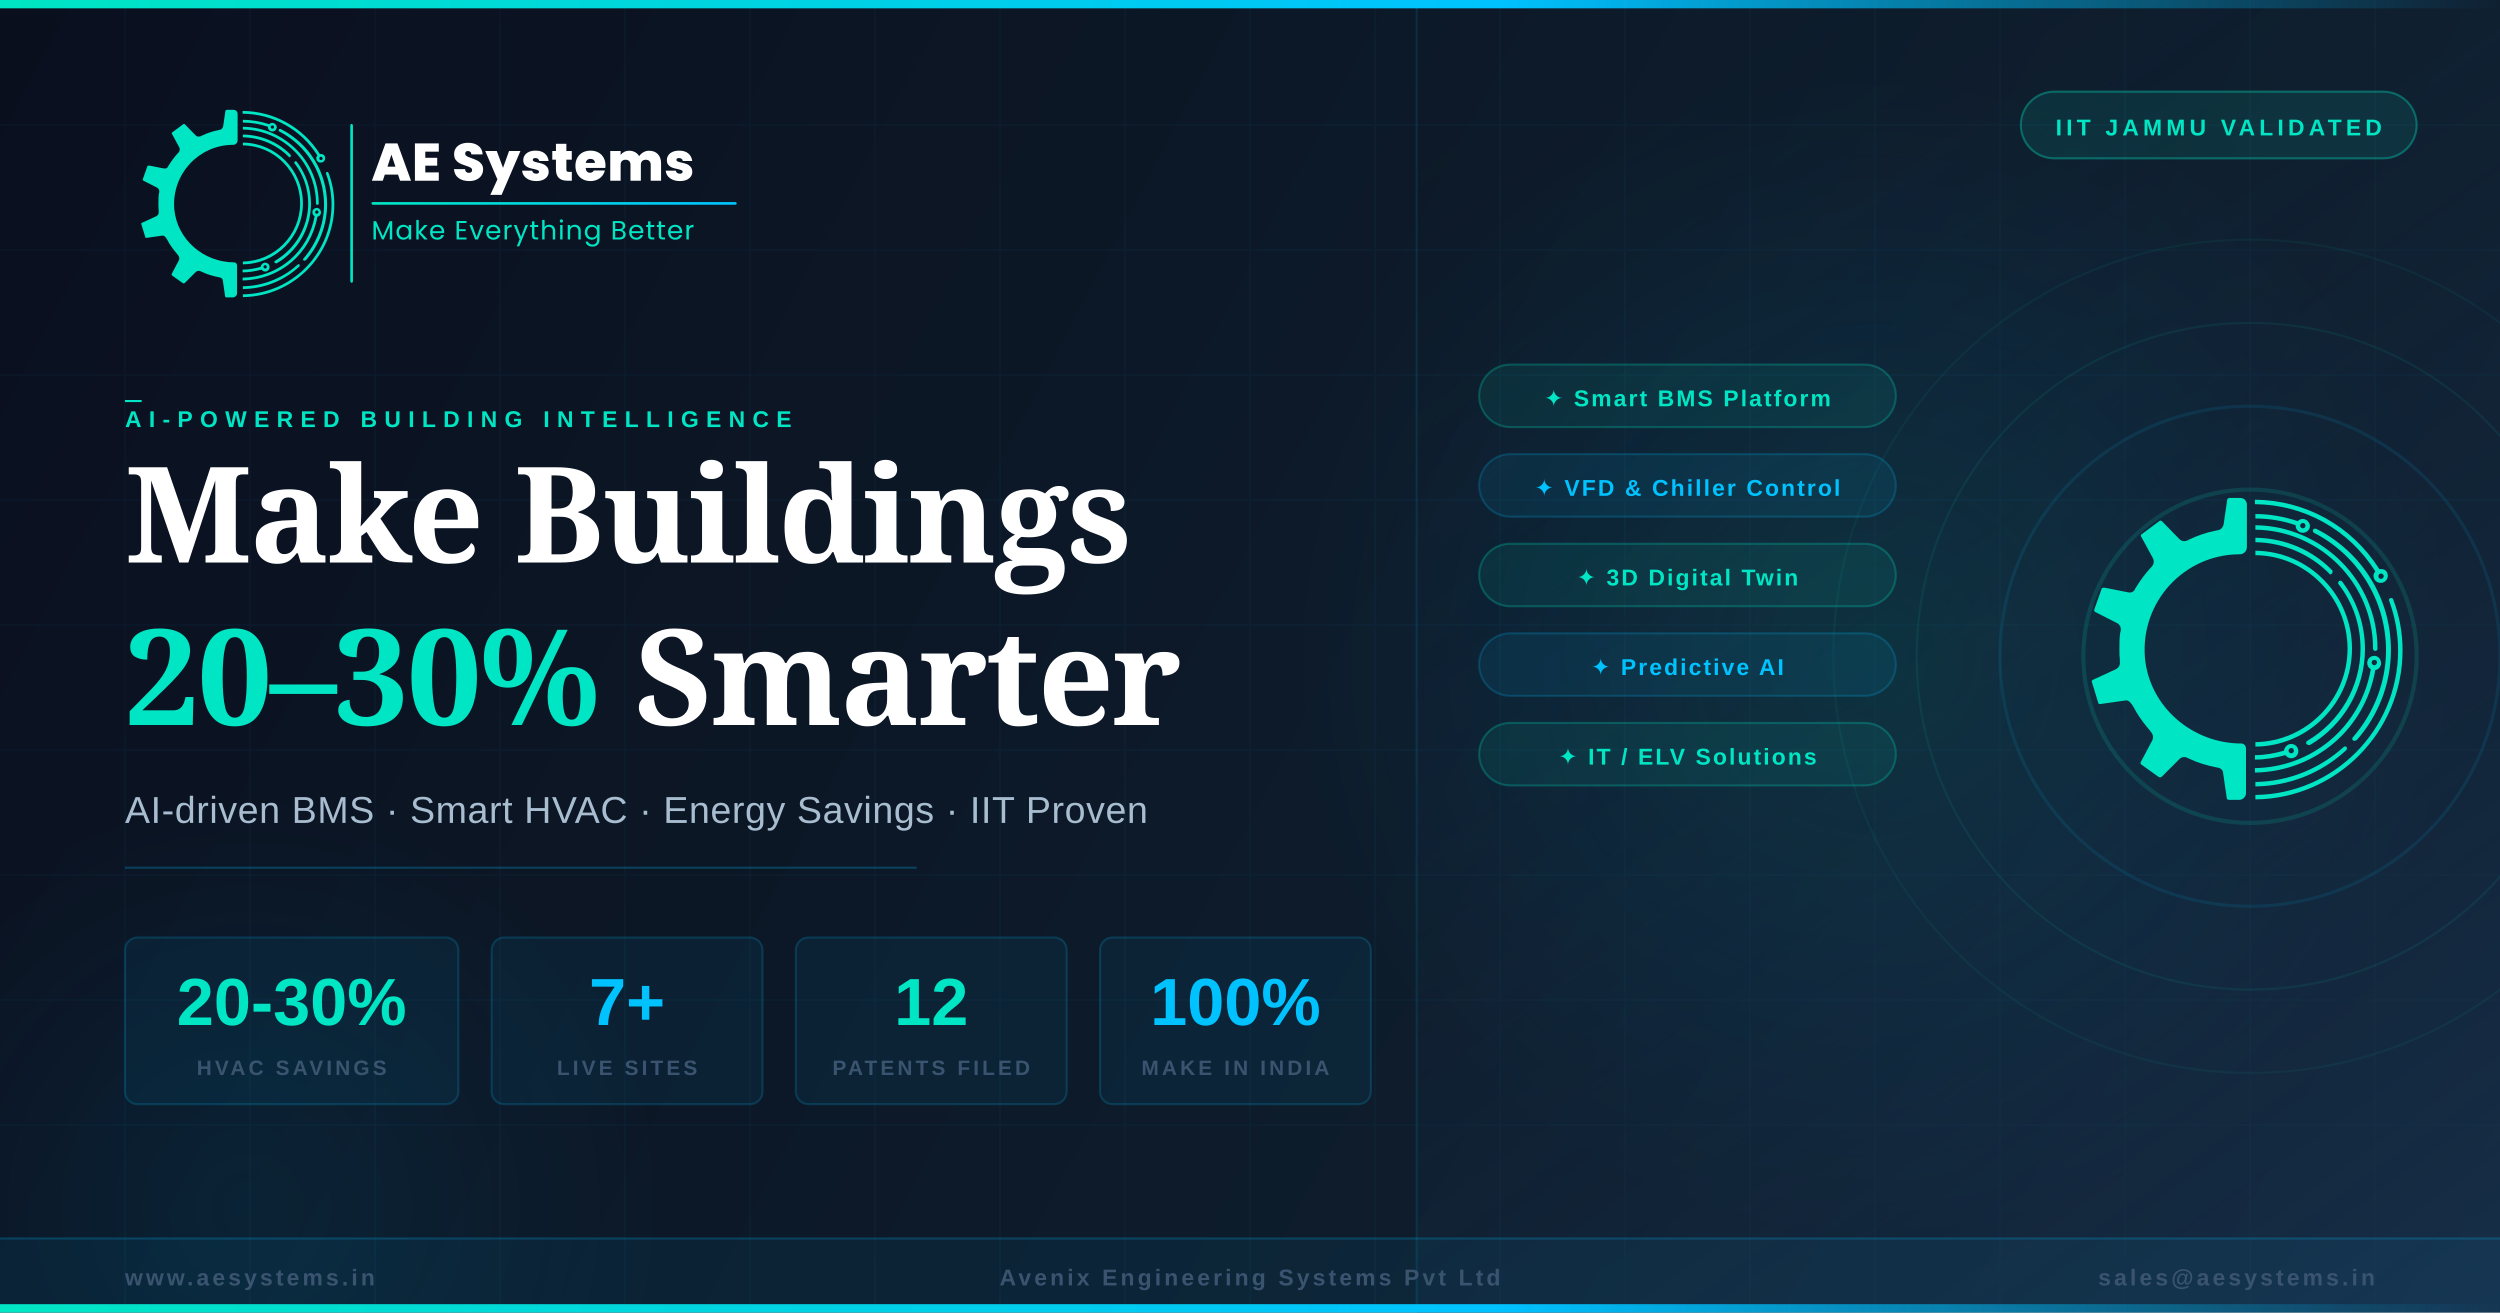
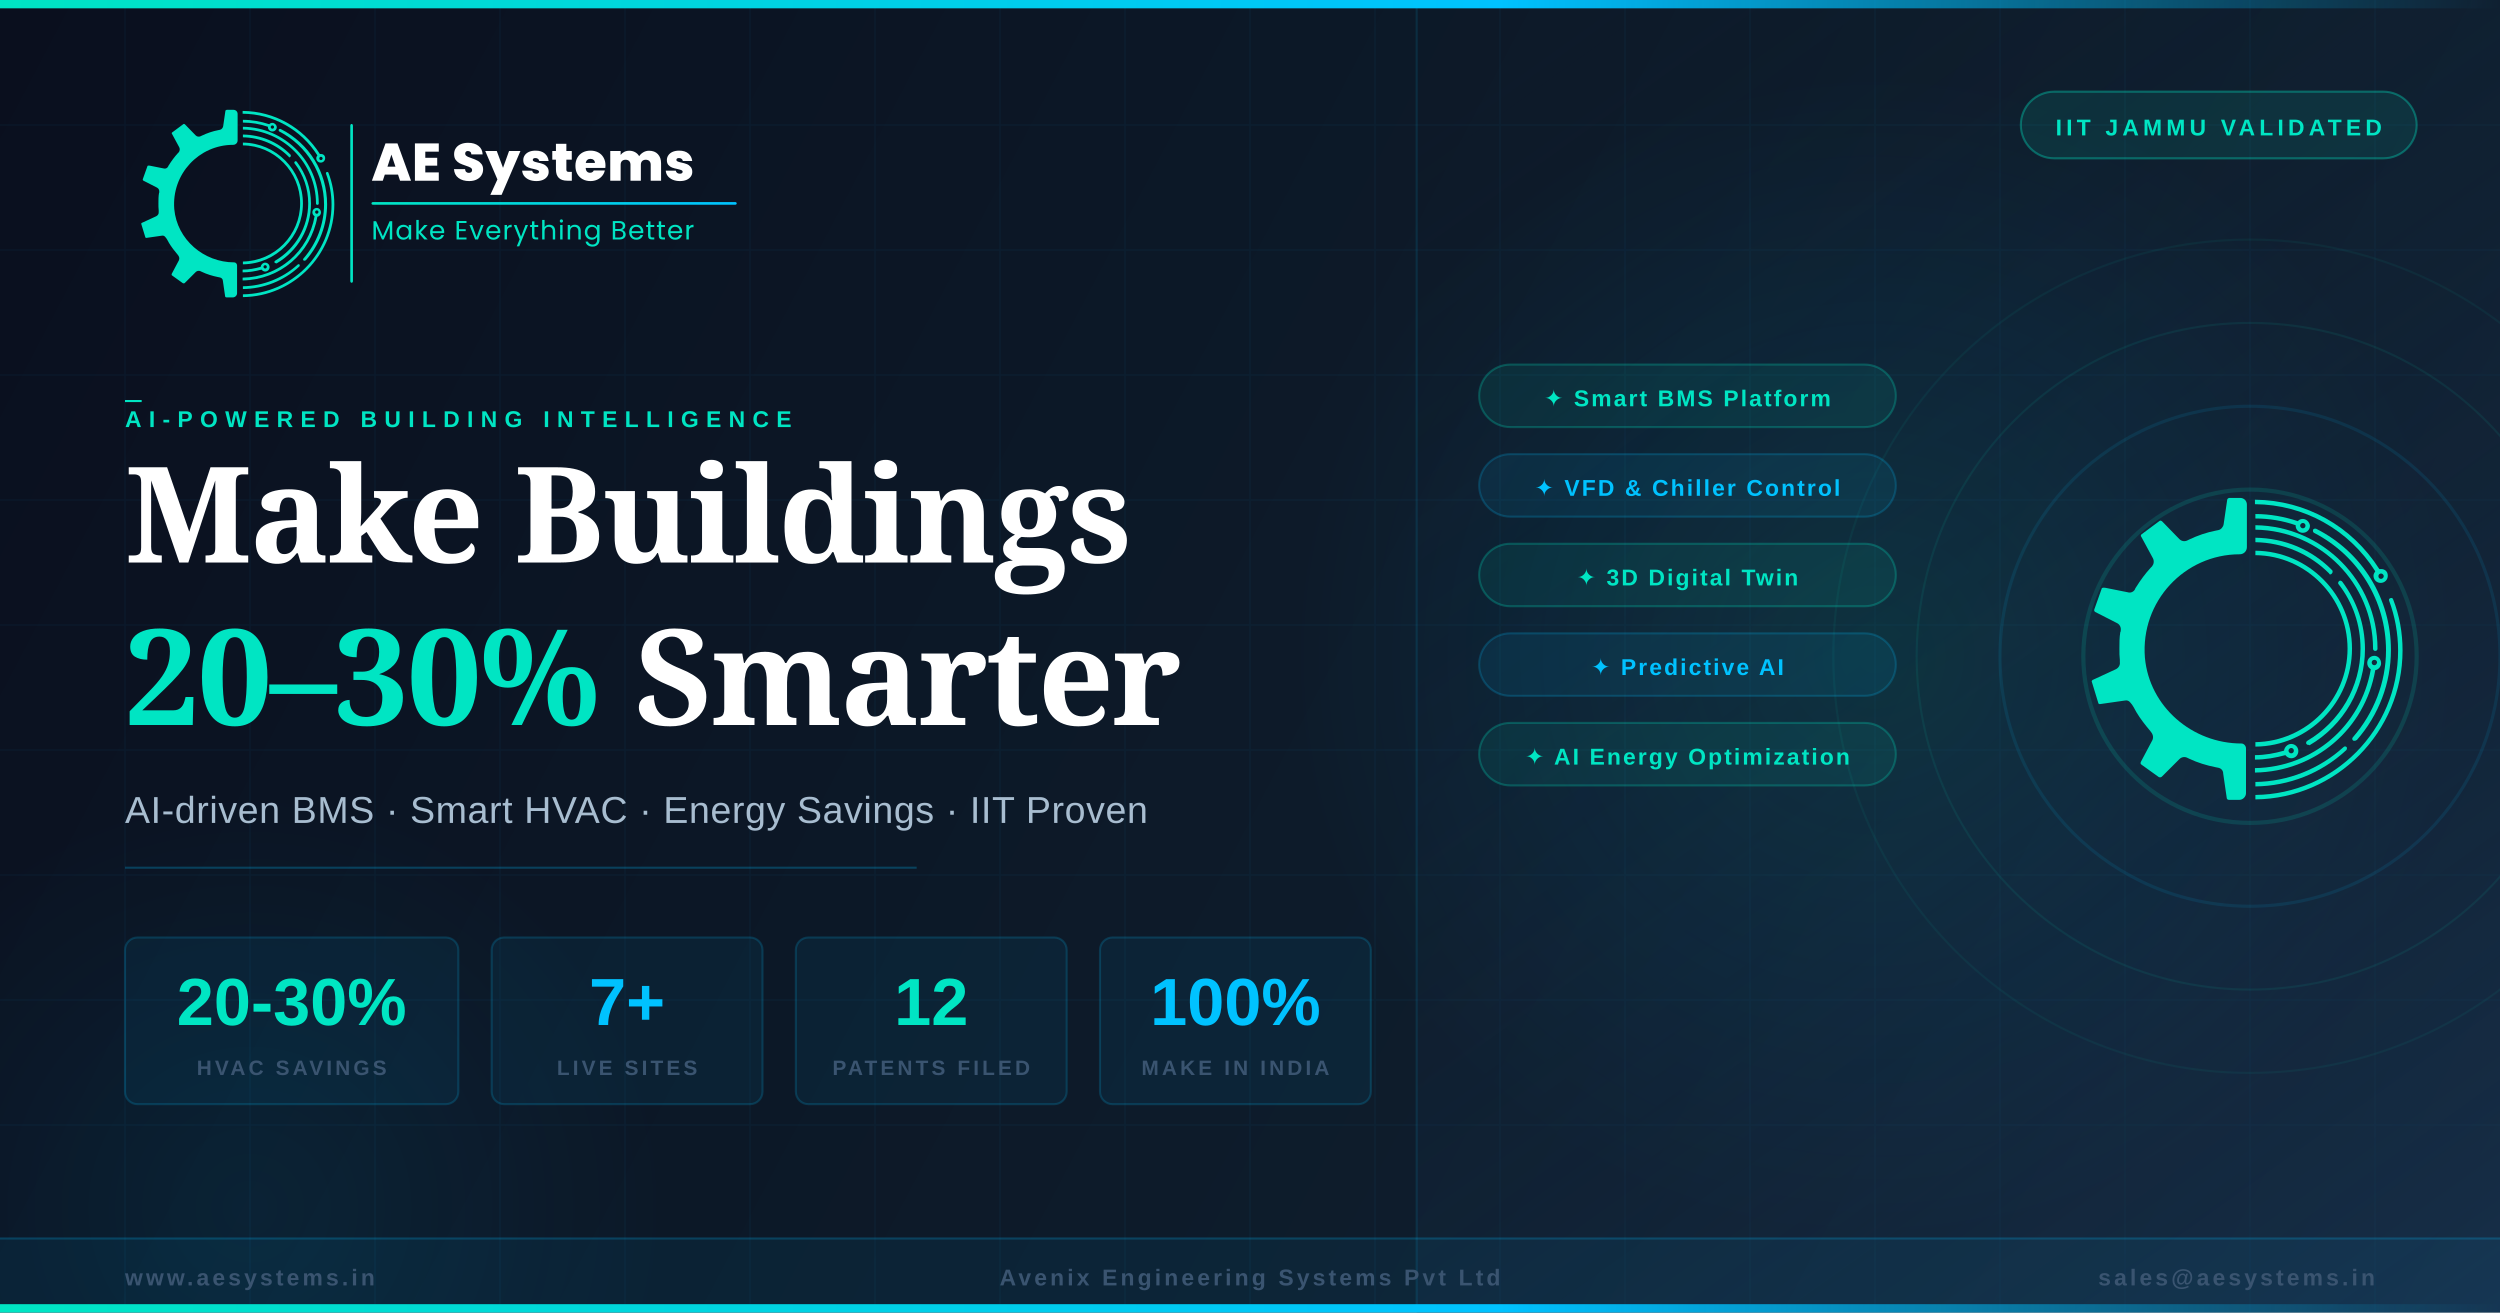
<svg xmlns="http://www.w3.org/2000/svg" width="1200" height="630" viewBox="0 0 1200 630" fill="none">
  <defs>
    <linearGradient id="bgGrad" x1="0" y1="0" x2="1200" y2="630" gradientUnits="userSpaceOnUse">
      <stop offset="0%" stop-color="#0A0F1E" />
      <stop offset="55%" stop-color="#0D1B2A" />
      <stop offset="100%" stop-color="#112233" />
    </linearGradient>
    <linearGradient id="panelGrad" x1="750" y1="0" x2="1200" y2="630" gradientUnits="userSpaceOnUse">
      <stop offset="0%" stop-color="#0D1B2A" stop-opacity="0" />
      <stop offset="100%" stop-color="#1B3A5C" stop-opacity="0.5" />
    </linearGradient>
    <linearGradient id="accentGrad" x1="0" y1="0" x2="1200" y2="0" gradientUnits="userSpaceOnUse">
      <stop offset="0%" stop-color="#00E5C3" />
      <stop offset="60%" stop-color="#00C2FF" />
      <stop offset="100%" stop-color="#00C2FF" stop-opacity="0" />
    </linearGradient>
    <radialGradient id="tealGlow" cx="900" cy="315" r="280" gradientUnits="userSpaceOnUse">
      <stop offset="0%" stop-color="#00E5C3" stop-opacity="0.12" />
      <stop offset="60%" stop-color="#00C2FF" stop-opacity="0.05" />
      <stop offset="100%" stop-color="#00C2FF" stop-opacity="0" />
    </radialGradient>
    <radialGradient id="cyanGlow" cx="120" cy="580" r="200" gradientUnits="userSpaceOnUse">
      <stop offset="0%" stop-color="#00C2FF" stop-opacity="0.08" />
      <stop offset="100%" stop-color="#00C2FF" stop-opacity="0" />
    </radialGradient>
    <linearGradient id="statGrad" x1="0" y1="0" x2="0" y2="1" gradientUnits="objectBoundingBox">
      <stop offset="0%" stop-color="#1B3A5C" stop-opacity="0.6" />
      <stop offset="100%" stop-color="#0D1B2A" stop-opacity="0.8" />
    </linearGradient>
    <clipPath id="roundedCard">
      <rect width="1200" height="630" rx="0" />
    </clipPath>
  </defs>
  <rect width="1200" height="630" fill="url(#bgGrad)" />
  <g opacity="0.04" stroke="#00C2FF" stroke-width="0.8">
    <line x1="60" y1="0" x2="60" y2="630" />
    <line x1="120" y1="0" x2="120" y2="630" />
    <line x1="180" y1="0" x2="180" y2="630" />
    <line x1="240" y1="0" x2="240" y2="630" />
    <line x1="300" y1="0" x2="300" y2="630" />
    <line x1="360" y1="0" x2="360" y2="630" />
    <line x1="420" y1="0" x2="420" y2="630" />
    <line x1="480" y1="0" x2="480" y2="630" />
    <line x1="540" y1="0" x2="540" y2="630" />
    <line x1="600" y1="0" x2="600" y2="630" />
    <line x1="660" y1="0" x2="660" y2="630" />
    <line x1="720" y1="0" x2="720" y2="630" />
    <line x1="780" y1="0" x2="780" y2="630" />
    <line x1="840" y1="0" x2="840" y2="630" />
    <line x1="900" y1="0" x2="900" y2="630" />
    <line x1="960" y1="0" x2="960" y2="630" />
    <line x1="1020" y1="0" x2="1020" y2="630" />
    <line x1="1080" y1="0" x2="1080" y2="630" />
    <line x1="1140" y1="0" x2="1140" y2="630" />
    <line x1="0" y1="60" x2="1200" y2="60" />
    <line x1="0" y1="120" x2="1200" y2="120" />
    <line x1="0" y1="180" x2="1200" y2="180" />
    <line x1="0" y1="240" x2="1200" y2="240" />
    <line x1="0" y1="300" x2="1200" y2="300" />
    <line x1="0" y1="360" x2="1200" y2="360" />
    <line x1="0" y1="420" x2="1200" y2="420" />
    <line x1="0" y1="480" x2="1200" y2="480" />
    <line x1="0" y1="540" x2="1200" y2="540" />
  </g>
  <circle cx="900" cy="315" r="280" fill="url(#tealGlow)" />
  <circle cx="120" cy="580" r="200" fill="url(#cyanGlow)" />
  <rect x="680" y="0" width="520" height="630" fill="url(#panelGrad)" />
  <line x1="680" y1="0" x2="680" y2="630" stroke="rgba(0,194,255,0.12)" stroke-width="1" />
  <rect x="0" y="0" width="1200" height="4" fill="url(#accentGrad)" />
  <g transform="translate(60, 38) scale(0.615)">
    <path d="M163.378 97.879C163.378 137.353 131.278 169.669 92.021 170.103V167.934C130.194 167.501 161.209 136.269 161.209 97.879C161.209 89.637 159.691 81.396 156.871 73.805C156.654 73.154 156.871 72.72 157.522 72.503C158.172 72.286 158.606 72.503 158.823 73.154C161.86 80.962 163.378 89.204 163.378 97.879Z" fill="#00E5C3" />
    <path d="M152.967 58.406C152.75 58.406 152.533 58.406 152.1 58.406C138.869 37.584 116.53 25.005 91.804 24.788V26.957C115.662 27.174 137.351 39.319 150.148 59.49C149.714 60.141 149.28 60.791 149.28 61.659C149.28 63.611 150.798 65.129 152.75 65.129C154.702 65.129 156.22 63.611 156.22 61.659C156.22 59.707 154.919 58.406 152.967 58.406ZM152.967 63.177C152.316 63.177 151.666 62.743 151.666 61.876C151.666 61.008 152.316 60.575 152.967 60.575C153.618 60.575 154.268 61.225 154.268 61.876C154.268 62.526 153.618 63.177 152.967 63.177Z" fill="#00E5C3" />
    <path d="M136.05 146.245C123.904 157.524 108.288 163.597 92.021 163.813V161.645C107.854 161.428 123.036 155.355 134.748 144.727C135.182 144.293 135.833 144.293 136.267 144.727C136.484 145.161 136.484 145.812 136.05 146.245Z" fill="#00E5C3" />
    <path d="M139.954 141.691C139.737 141.691 139.52 141.691 139.303 141.474C138.869 141.04 138.869 140.389 139.303 139.956C149.497 128.244 155.353 113.278 155.353 97.879C155.353 73.805 141.906 51.899 120.434 40.837C120 40.62 119.783 39.97 120 39.319C120.217 38.885 120.868 38.669 121.518 38.885C143.858 50.164 157.739 72.72 157.739 97.662C157.739 113.712 151.883 129.111 141.255 141.257C140.604 141.691 140.388 141.691 139.954 141.691Z" fill="#00E5C3" />
    <path d="M115.012 34.114C113.927 34.114 113.06 34.548 112.626 35.199C106.119 33.03 99.179 31.729 92.021 31.729V33.897C98.745 33.897 105.252 34.982 111.541 37.151V37.368C111.541 39.32 113.06 40.838 115.012 40.838C116.964 40.838 118.482 39.32 118.482 37.368C118.265 35.633 116.747 34.114 115.012 34.114ZM115.012 38.669C114.361 38.669 113.71 38.018 113.71 37.368C113.71 36.717 114.361 36.066 115.012 36.066C115.662 36.066 116.313 36.5 116.313 37.368C116.313 38.235 115.662 38.669 115.012 38.669Z" fill="#00E5C3" />
    <path d="M149.714 100.482C147.762 100.482 146.244 102 146.244 103.952C146.244 105.253 146.894 106.338 147.979 106.989C143.207 134.533 119.783 154.487 91.804 154.921V157.09C120.868 156.656 145.159 136.052 150.148 107.422C151.666 107.205 152.967 105.687 152.967 104.169C152.967 102 151.449 100.482 149.714 100.482ZM149.714 105.037C149.063 105.037 148.412 104.603 148.412 103.735C148.412 103.085 148.846 102.434 149.714 102.434C150.364 102.434 151.015 102.868 151.015 103.735C150.798 104.603 150.364 105.037 149.714 105.037Z" fill="#00E5C3" />
    <path d="M151.232 97.011C151.232 97.662 150.798 98.096 150.148 98.096C149.497 98.096 149.063 97.662 149.063 97.011C149.063 65.346 123.47 39.753 92.021 39.319V37.15C124.555 37.584 151.232 64.261 151.232 97.011Z" fill="#00E5C3" />
    <path d="M109.372 143.209C107.637 143.209 106.119 144.727 105.902 146.462C101.348 147.764 96.576 148.631 91.804 148.631V150.8C96.793 150.8 101.781 149.932 106.553 148.631C107.204 149.499 108.288 150.149 109.372 150.149C111.324 150.149 112.843 148.631 112.843 146.679C112.843 144.727 111.324 143.209 109.372 143.209ZM109.372 147.764C108.722 147.764 108.071 147.113 108.071 146.462C108.071 145.812 108.722 145.161 109.372 145.161C110.023 145.161 110.674 145.595 110.674 146.462C110.674 147.33 110.023 147.764 109.372 147.764Z" fill="#00E5C3" />
    <path d="M117.614 143.643C117.18 143.643 116.964 143.426 116.747 143.209C116.53 142.775 116.53 142.124 117.18 141.691C133.013 132.364 142.99 115.447 142.99 97.012C142.99 85.516 139.303 74.672 132.363 65.78C131.929 65.346 132.146 64.695 132.58 64.261C133.013 63.828 133.664 64.044 134.098 64.478C141.255 74.021 145.159 85.3 145.159 97.228C145.159 116.315 134.965 134.1 118.265 143.86C118.048 143.643 117.831 143.643 117.614 143.643Z" fill="#00E5C3" />
    <path d="M129.109 60.574C128.892 60.791 128.676 61.008 128.459 61.008C128.242 61.008 127.808 61.008 127.808 60.574C118.265 51.031 105.468 45.609 92.021 45.392V43.223C106.119 43.44 119.349 48.862 129.326 59.056C129.543 59.49 129.543 60.141 129.109 60.574Z" fill="#00E5C3" />
    <path d="M138.869 97.012C138.869 123.038 117.831 144.293 92.021 144.51V142.341C116.747 141.908 136.7 121.737 136.7 97.012C136.7 72.286 116.747 51.899 92.021 51.682V49.513C117.831 49.73 138.869 70.985 138.869 97.012Z" fill="#00E5C3" />
    <path d="M84.43 51.248C86.382 51.248 87.9 49.73 87.9 47.778V27.174C87.9 25.221 86.382 23.92 84.647 23.92H79.442C79.008 23.92 78.357 24.354 78.357 24.788L76.622 36.717C76.405 38.018 75.321 39.319 74.02 39.536C73.586 39.536 73.369 39.753 72.935 39.753C68.38 40.621 64.043 42.139 59.922 44.091C59.705 44.308 59.271 44.308 59.054 44.525C57.753 45.175 56.235 44.958 55.15 43.874L47.342 35.849C46.475 34.765 45.824 34.765 45.39 35.198L36.932 41.488C36.498 41.705 36.281 42.356 36.715 42.789L42.354 53.2C43.005 54.502 42.788 56.02 41.92 57.104C41.703 57.321 41.486 57.538 41.269 57.755C38.667 60.574 36.281 63.828 34.112 67.298C33.895 67.515 33.678 67.949 33.678 68.165C33.028 69.467 31.509 70.118 30.208 69.684L19.364 67.515C18.062 67.298 17.412 67.515 17.412 68.165L13.941 77.925C13.725 78.359 13.941 79.01 14.375 79.227L25.003 84.649C26.304 85.3 26.955 86.818 26.738 88.119C26.738 88.336 26.738 88.77 26.521 88.987C26.087 91.59 26.087 94.192 26.087 97.012C26.087 98.964 26.087 100.699 26.304 102.434C26.304 102.868 26.304 103.085 26.304 103.518C26.521 105.037 25.653 106.338 24.352 106.989L13.074 112.194C12.857 112.411 12.64 112.628 12.64 112.845L15.893 123.472C15.893 123.689 16.327 123.906 16.544 123.906L28.69 122.171C29.557 121.954 30.642 122.171 31.293 123.038C32.594 124.34 33.461 126.292 34.329 127.81C36.281 131.063 38.667 134.1 41.053 136.919C42.137 138.221 42.788 139.522 42.137 141.257L36.498 151.885C36.281 152.318 36.281 152.969 36.715 153.186L45.173 159.259C45.607 159.476 46.258 159.476 46.692 159.042L55.15 150.583C56.235 149.499 57.753 149.282 59.054 149.933C59.271 150.149 59.705 150.149 59.922 150.366C64.043 152.318 68.38 153.62 72.718 154.487C73.152 154.487 73.369 154.704 73.803 154.704C75.321 154.921 76.405 156.005 76.405 157.524L78.141 169.453C78.141 169.886 78.574 170.32 79.225 170.32H84.213C85.948 170.32 87.467 168.802 87.467 167.067V145.378C87.467 144.077 86.382 142.992 85.298 142.992C61.44 142.992 40.619 125.207 38.45 101.349C36.281 74.022 57.753 51.248 84.43 51.248Z" fill="#00E5C3" />
    <path d="M476.347 95.935H193.46C192.855 95.935 192.364 96.398 192.364 96.968C192.364 97.539 192.855 98.001 193.46 98.001H476.347C476.952 98.001 477.443 97.539 477.443 96.968C477.443 96.398 476.952 95.935 476.347 95.935Z" fill="url(#paint0_linear_3334_205)" />
    <path d="M213.104 74.498H202.775L201.205 79.249H192.694L203.313 50.121H212.65L223.227 79.249H214.674L213.104 74.498ZM211.08 68.3L207.94 58.88L204.841 68.3H211.08ZM234.377 56.608V61.359H243.673V67.515H234.377V72.762H244.913V79.249H226.279V50.121H244.913V56.608H234.377ZM268.639 79.538C265.251 79.538 262.469 78.74 260.293 77.142C258.117 75.517 256.946 73.203 256.781 70.201H265.416C265.499 71.22 265.802 71.964 266.325 72.432C266.848 72.9 267.523 73.134 268.35 73.134C269.093 73.134 269.699 72.955 270.167 72.597C270.663 72.212 270.911 71.688 270.911 71.027C270.911 70.173 270.512 69.512 269.713 69.044C268.914 68.576 267.62 68.052 265.829 67.474C263.929 66.841 262.386 66.234 261.202 65.656C260.045 65.05 259.026 64.183 258.145 63.053C257.291 61.896 256.864 60.395 256.864 58.55C256.864 56.677 257.332 55.079 258.268 53.757C259.205 52.407 260.5 51.388 262.152 50.7C263.805 50.011 265.678 49.667 267.771 49.667C271.159 49.667 273.858 50.466 275.869 52.063C277.907 53.633 278.995 55.85 279.133 58.715H270.333C270.305 57.834 270.03 57.173 269.506 56.732C269.011 56.291 268.363 56.071 267.565 56.071C266.959 56.071 266.463 56.25 266.077 56.608C265.692 56.966 265.499 57.476 265.499 58.137C265.499 58.688 265.705 59.169 266.118 59.583C266.559 59.968 267.096 60.313 267.73 60.616C268.363 60.891 269.3 61.249 270.539 61.69C272.385 62.323 273.9 62.957 275.084 63.59C276.296 64.196 277.329 65.064 278.183 66.193C279.064 67.295 279.505 68.7 279.505 70.407C279.505 72.143 279.064 73.699 278.183 75.076C277.329 76.453 276.076 77.541 274.423 78.34C272.798 79.139 270.87 79.538 268.639 79.538ZM308.637 56.071L293.929 90.28H285.129L290.665 78.257L281.162 56.071H290.169L295.044 69.209L299.754 56.071H308.637ZM321.043 79.538C318.95 79.538 317.077 79.194 315.424 78.505C313.799 77.789 312.505 76.825 311.541 75.613C310.604 74.374 310.081 72.983 309.971 71.44H317.821C317.931 72.184 318.275 72.762 318.854 73.176C319.432 73.589 320.148 73.795 321.002 73.795C321.663 73.795 322.186 73.658 322.572 73.382C322.958 73.107 323.15 72.749 323.15 72.308C323.15 71.73 322.834 71.303 322.2 71.027C321.567 70.752 320.52 70.449 319.06 70.118C317.408 69.788 316.03 69.416 314.929 69.003C313.827 68.59 312.863 67.915 312.037 66.978C311.238 66.042 310.838 64.775 310.838 63.177C310.838 61.8 311.21 60.56 311.954 59.459C312.698 58.329 313.786 57.434 315.218 56.773C316.678 56.112 318.427 55.782 320.465 55.782C323.495 55.782 325.877 56.525 327.613 58.013C329.348 59.5 330.353 61.456 330.629 63.88H323.316C323.178 63.136 322.848 62.571 322.324 62.186C321.828 61.772 321.154 61.566 320.3 61.566C319.639 61.566 319.129 61.69 318.771 61.938C318.44 62.186 318.275 62.53 318.275 62.971C318.275 63.522 318.592 63.948 319.225 64.251C319.859 64.527 320.878 64.816 322.283 65.119C323.963 65.477 325.354 65.876 326.456 66.317C327.585 66.758 328.563 67.474 329.389 68.466C330.243 69.43 330.67 70.752 330.67 72.432C330.67 73.782 330.271 74.993 329.472 76.068C328.701 77.142 327.585 77.996 326.125 78.629C324.693 79.235 322.999 79.538 321.043 79.538ZM348.74 72.349V79.249H345.228C339.306 79.249 336.345 76.316 336.345 70.449V62.805H333.494V56.071H336.345V50.452H344.484V56.071H348.699V62.805H344.484V70.573C344.484 71.206 344.622 71.661 344.897 71.936C345.2 72.212 345.696 72.349 346.385 72.349H348.74ZM375.013 67.391C375.013 68.025 374.971 68.658 374.889 69.292H359.56C359.643 70.559 359.987 71.509 360.593 72.143C361.227 72.749 362.026 73.052 362.99 73.052C364.339 73.052 365.303 72.446 365.882 71.234H374.517C374.159 72.831 373.456 74.264 372.41 75.531C371.39 76.77 370.096 77.748 368.526 78.464C366.956 79.18 365.221 79.538 363.32 79.538C361.034 79.538 358.996 79.056 357.205 78.092C355.443 77.128 354.052 75.751 353.032 73.961C352.041 72.17 351.545 70.063 351.545 67.639C351.545 65.215 352.041 63.122 353.032 61.359C354.024 59.569 355.401 58.192 357.164 57.228C358.954 56.264 361.006 55.782 363.32 55.782C365.606 55.782 367.631 56.25 369.394 57.186C371.156 58.123 372.534 59.472 373.525 61.235C374.517 62.971 375.013 65.023 375.013 67.391ZM366.749 65.367C366.749 64.375 366.419 63.604 365.758 63.053C365.097 62.475 364.27 62.186 363.279 62.186C362.287 62.186 361.475 62.461 360.841 63.012C360.208 63.535 359.795 64.32 359.602 65.367H366.749ZM409.024 55.864C411.944 55.864 414.23 56.746 415.883 58.508C417.563 60.271 418.403 62.681 418.403 65.739V79.249H410.305V66.813C410.305 65.573 409.961 64.609 409.272 63.921C408.583 63.232 407.647 62.888 406.463 62.888C405.278 62.888 404.342 63.232 403.653 63.921C402.965 64.609 402.62 65.573 402.62 66.813V79.249H394.522V66.813C394.522 65.573 394.178 64.609 393.489 63.921C392.828 63.232 391.906 62.888 390.721 62.888C389.509 62.888 388.559 63.232 387.87 63.921C387.182 64.609 386.838 65.573 386.838 66.813V79.249H378.74V56.071H386.838V59.128C387.554 58.137 388.476 57.352 389.606 56.773C390.763 56.167 392.085 55.864 393.572 55.864C395.28 55.864 396.795 56.236 398.117 56.98C399.466 57.724 400.527 58.77 401.298 60.12C402.124 58.853 403.212 57.834 404.562 57.062C405.912 56.264 407.399 55.864 409.024 55.864ZM433.127 79.538C431.034 79.538 429.161 79.194 427.508 78.505C425.883 77.789 424.589 76.825 423.624 75.613C422.688 74.374 422.165 72.983 422.054 71.44H429.904C430.015 72.184 430.359 72.762 430.937 73.176C431.516 73.589 432.232 73.795 433.086 73.795C433.747 73.795 434.27 73.658 434.656 73.382C435.041 73.107 435.234 72.749 435.234 72.308C435.234 71.73 434.917 71.303 434.284 71.027C433.65 70.752 432.604 70.449 431.144 70.118C429.491 69.788 428.114 69.416 427.012 69.003C425.911 68.59 424.947 67.915 424.12 66.978C423.321 66.042 422.922 64.775 422.922 63.177C422.922 61.8 423.294 60.56 424.038 59.459C424.781 58.329 425.869 57.434 427.302 56.773C428.761 56.112 430.51 55.782 432.549 55.782C435.579 55.782 437.961 56.525 439.696 58.013C441.432 59.5 442.437 61.456 442.712 63.88H435.399C435.262 63.136 434.931 62.571 434.408 62.186C433.912 61.772 433.237 61.566 432.383 61.566C431.722 61.566 431.213 61.69 430.855 61.938C430.524 62.186 430.359 62.53 430.359 62.971C430.359 63.522 430.676 63.948 431.309 64.251C431.943 64.527 432.962 64.816 434.367 65.119C436.047 65.477 437.438 65.876 438.539 66.317C439.669 66.758 440.647 67.474 441.473 68.466C442.327 69.43 442.754 70.752 442.754 72.432C442.754 73.782 442.354 74.993 441.556 76.068C440.784 77.142 439.669 77.996 438.209 78.629C436.777 79.235 435.083 79.538 433.127 79.538Z" fill="white" />
    <path d="M208.56 110.838V125.133H206.68V114.473L201.929 125.133H200.606L195.834 114.453V125.133H193.955V110.838H195.979L201.267 122.654L206.556 110.838H208.56ZM211.872 119.431C211.872 118.274 212.106 117.262 212.574 116.395C213.042 115.513 213.683 114.831 214.495 114.349C215.322 113.867 216.237 113.626 217.243 113.626C218.234 113.626 219.095 113.84 219.825 114.267C220.555 114.694 221.099 115.231 221.457 115.878V113.812H223.358V125.133H221.457V123.026C221.085 123.687 220.527 124.238 219.784 124.678C219.054 125.105 218.2 125.319 217.222 125.319C216.217 125.319 215.308 125.071 214.495 124.575C213.683 124.079 213.042 123.384 212.574 122.489C212.106 121.593 211.872 120.574 211.872 119.431ZM221.457 119.452C221.457 118.598 221.285 117.854 220.941 117.221C220.596 116.587 220.128 116.105 219.536 115.775C218.957 115.43 218.317 115.258 217.615 115.258C216.912 115.258 216.272 115.424 215.693 115.754C215.115 116.085 214.654 116.567 214.309 117.2C213.965 117.834 213.793 118.577 213.793 119.431C213.793 120.299 213.965 121.056 214.309 121.704C214.654 122.337 215.115 122.826 215.693 123.17C216.272 123.501 216.912 123.666 217.615 123.666C218.317 123.666 218.957 123.501 219.536 123.17C220.128 122.826 220.596 122.337 220.941 121.704C221.285 121.056 221.457 120.306 221.457 119.452ZM233.682 125.133L229.241 120.134V125.133H227.361V109.846H229.241V118.832L233.599 113.812H236.223L230.893 119.452L236.244 125.133H233.682ZM249.148 119.039C249.148 119.397 249.127 119.776 249.086 120.175H240.037C240.106 121.29 240.485 122.165 241.174 122.798C241.876 123.418 242.723 123.728 243.714 123.728C244.527 123.728 245.202 123.542 245.739 123.17C246.29 122.785 246.675 122.275 246.896 121.642H248.92C248.617 122.73 248.011 123.618 247.102 124.306C246.193 124.981 245.064 125.319 243.714 125.319C242.64 125.319 241.676 125.078 240.822 124.596C239.982 124.114 239.321 123.432 238.839 122.551C238.357 121.655 238.116 120.622 238.116 119.452C238.116 118.281 238.35 117.255 238.819 116.374C239.287 115.492 239.941 114.818 240.781 114.349C241.635 113.867 242.613 113.626 243.714 113.626C244.789 113.626 245.739 113.86 246.565 114.329C247.392 114.797 248.025 115.444 248.466 116.271C248.92 117.083 249.148 118.006 249.148 119.039ZM247.206 118.646C247.206 117.93 247.047 117.317 246.731 116.808C246.414 116.284 245.98 115.892 245.429 115.63C244.892 115.355 244.293 115.217 243.632 115.217C242.682 115.217 241.869 115.52 241.194 116.126C240.533 116.732 240.154 117.572 240.058 118.646H247.206ZM260.669 112.263V117.076H265.916V118.626H260.669V123.583H266.536V125.133H258.789V110.714H266.536V112.263H260.669ZM274.421 123.398L277.933 113.812H279.936L275.495 125.133H273.305L268.864 113.812H270.888L274.421 123.398ZM292.942 119.039C292.942 119.397 292.921 119.776 292.88 120.175H283.831C283.9 121.29 284.279 122.165 284.968 122.798C285.67 123.418 286.517 123.728 287.508 123.728C288.321 123.728 288.996 123.542 289.533 123.17C290.084 122.785 290.469 122.275 290.69 121.642H292.714C292.411 122.73 291.805 123.618 290.896 124.306C289.987 124.981 288.858 125.319 287.508 125.319C286.434 125.319 285.47 125.078 284.616 124.596C283.776 124.114 283.115 123.432 282.633 122.551C282.151 121.655 281.91 120.622 281.91 119.452C281.91 118.281 282.144 117.255 282.613 116.374C283.081 115.492 283.735 114.818 284.575 114.349C285.429 113.867 286.407 113.626 287.508 113.626C288.583 113.626 289.533 113.86 290.359 114.329C291.186 114.797 291.819 115.444 292.26 116.271C292.714 117.083 292.942 118.006 292.942 119.039ZM291 118.646C291 117.93 290.841 117.317 290.525 116.808C290.208 116.284 289.774 115.892 289.223 115.63C288.686 115.355 288.087 115.217 287.426 115.217C286.476 115.217 285.663 115.52 284.988 116.126C284.327 116.732 283.948 117.572 283.852 118.646H291ZM298.129 115.651C298.46 115.004 298.928 114.501 299.534 114.143C300.154 113.785 300.904 113.606 301.786 113.606V115.548H301.29C299.183 115.548 298.129 116.691 298.129 118.977V125.133H296.249V113.812H298.129V115.651ZM314.532 113.812L307.715 130.463H305.773L308.005 125.009L303.439 113.812H305.526L309.079 122.984L312.591 113.812H314.532ZM319.541 115.362V122.034C319.541 122.585 319.659 122.978 319.893 123.212C320.127 123.432 320.533 123.542 321.111 123.542H322.496V125.133H320.802C319.755 125.133 318.97 124.892 318.447 124.41C317.923 123.928 317.662 123.136 317.662 122.034V115.362H316.195V113.812H317.662V110.961H319.541V113.812H322.496V115.362H319.541ZM331.219 113.606C332.072 113.606 332.844 113.792 333.532 114.163C334.221 114.522 334.758 115.066 335.144 115.795C335.543 116.525 335.743 117.414 335.743 118.46V125.133H333.883V118.729C333.883 117.6 333.601 116.739 333.036 116.147C332.472 115.541 331.701 115.238 330.723 115.238C329.731 115.238 328.939 115.548 328.347 116.167C327.769 116.787 327.479 117.689 327.479 118.873V125.133H325.6V109.846H327.479V115.424C327.851 114.845 328.361 114.398 329.008 114.081C329.669 113.764 330.406 113.606 331.219 113.606ZM340.611 111.974C340.253 111.974 339.95 111.85 339.702 111.602C339.454 111.354 339.33 111.051 339.33 110.693C339.33 110.335 339.454 110.032 339.702 109.784C339.95 109.536 340.253 109.412 340.611 109.412C340.955 109.412 341.244 109.536 341.478 109.784C341.726 110.032 341.85 110.335 341.85 110.693C341.85 111.051 341.726 111.354 341.478 111.602C341.244 111.85 340.955 111.974 340.611 111.974ZM341.52 113.812V125.133H339.64V113.812H341.52ZM351.065 113.606C352.443 113.606 353.558 114.026 354.412 114.866C355.266 115.692 355.693 116.89 355.693 118.46V125.133H353.834V118.729C353.834 117.6 353.551 116.739 352.987 116.147C352.422 115.541 351.651 115.238 350.673 115.238C349.681 115.238 348.889 115.548 348.297 116.167C347.719 116.787 347.43 117.689 347.43 118.873V125.133H345.55V113.812H347.43V115.424C347.802 114.845 348.304 114.398 348.938 114.081C349.585 113.764 350.294 113.606 351.065 113.606ZM364.259 113.626C365.236 113.626 366.09 113.84 366.82 114.267C367.564 114.694 368.115 115.231 368.473 115.878V113.812H370.373V125.381C370.373 126.414 370.153 127.329 369.712 128.128C369.272 128.941 368.638 129.574 367.812 130.029C366.999 130.483 366.049 130.71 364.961 130.71C363.474 130.71 362.234 130.359 361.243 129.657C360.251 128.955 359.666 127.997 359.487 126.785H361.346C361.552 127.474 361.979 128.025 362.627 128.438C363.274 128.865 364.052 129.078 364.961 129.078C365.994 129.078 366.834 128.755 367.481 128.108C368.142 127.46 368.473 126.551 368.473 125.381V123.005C368.101 123.666 367.55 124.217 366.82 124.658C366.09 125.098 365.236 125.319 364.259 125.319C363.253 125.319 362.337 125.071 361.511 124.575C360.699 124.079 360.058 123.384 359.59 122.489C359.122 121.593 358.888 120.574 358.888 119.431C358.888 118.274 359.122 117.262 359.59 116.395C360.058 115.513 360.699 114.831 361.511 114.349C362.337 113.867 363.253 113.626 364.259 113.626ZM368.473 119.452C368.473 118.598 368.301 117.854 367.956 117.221C367.612 116.587 367.144 116.105 366.552 115.775C365.973 115.43 365.333 115.258 364.63 115.258C363.928 115.258 363.288 115.424 362.709 115.754C362.131 116.085 361.669 116.567 361.325 117.2C360.981 117.834 360.809 118.577 360.809 119.431C360.809 120.299 360.981 121.056 361.325 121.704C361.669 122.337 362.131 122.826 362.709 123.17C363.288 123.501 363.928 123.666 364.63 123.666C365.333 123.666 365.973 123.501 366.552 123.17C367.144 122.826 367.612 122.337 367.956 121.704C368.301 121.056 368.473 120.306 368.473 119.452ZM387.92 117.717C388.443 117.799 388.918 118.013 389.345 118.357C389.786 118.701 390.13 119.128 390.378 119.638C390.64 120.147 390.771 120.691 390.771 121.27C390.771 122 390.585 122.661 390.213 123.253C389.841 123.831 389.297 124.293 388.581 124.637C387.879 124.968 387.045 125.133 386.081 125.133H380.71V110.734H385.875C386.853 110.734 387.686 110.9 388.374 111.23C389.063 111.547 389.579 111.981 389.924 112.531C390.268 113.082 390.44 113.702 390.44 114.391C390.44 115.245 390.206 115.954 389.738 116.518C389.283 117.069 388.677 117.469 387.92 117.717ZM382.59 116.952H385.751C386.632 116.952 387.314 116.746 387.796 116.333C388.278 115.919 388.519 115.348 388.519 114.618C388.519 113.888 388.278 113.316 387.796 112.903C387.314 112.49 386.618 112.284 385.709 112.284H382.59V116.952ZM385.916 123.583C386.853 123.583 387.582 123.363 388.106 122.922C388.629 122.482 388.891 121.869 388.891 121.084C388.891 120.285 388.615 119.658 388.064 119.204C387.514 118.736 386.777 118.502 385.854 118.502H382.59V123.583H385.916ZM404.535 119.039C404.535 119.397 404.514 119.776 404.473 120.175H395.424C395.493 121.29 395.872 122.165 396.561 122.798C397.263 123.418 398.11 123.728 399.102 123.728C399.914 123.728 400.589 123.542 401.126 123.17C401.677 122.785 402.063 122.275 402.283 121.642H404.307C404.004 122.73 403.398 123.618 402.489 124.306C401.581 124.981 400.451 125.319 399.102 125.319C398.027 125.319 397.063 125.078 396.209 124.596C395.369 124.114 394.708 123.432 394.226 122.551C393.744 121.655 393.503 120.622 393.503 119.452C393.503 118.281 393.737 117.255 394.206 116.374C394.674 115.492 395.328 114.818 396.168 114.349C397.022 113.867 398 113.626 399.102 113.626C400.176 113.626 401.126 113.86 401.952 114.329C402.779 114.797 403.412 115.444 403.853 116.271C404.307 117.083 404.535 118.006 404.535 119.039ZM402.593 118.646C402.593 117.93 402.434 117.317 402.118 116.808C401.801 116.284 401.367 115.892 400.816 115.63C400.279 115.355 399.68 115.217 399.019 115.217C398.069 115.217 397.256 115.52 396.581 116.126C395.92 116.732 395.542 117.572 395.445 118.646H402.593ZM410.135 115.362V122.034C410.135 122.585 410.252 122.978 410.487 123.212C410.721 123.432 411.127 123.542 411.705 123.542H413.089V125.133H411.395C410.349 125.133 409.564 124.892 409.04 124.41C408.517 123.928 408.255 123.136 408.255 122.034V115.362H406.789V113.812H408.255V110.961H410.135V113.812H413.089V115.362H410.135ZM418.486 115.362V122.034C418.486 122.585 418.604 122.978 418.838 123.212C419.072 123.432 419.478 123.542 420.056 123.542H421.441V125.133H419.747C418.7 125.133 417.915 124.892 417.392 124.41C416.868 123.928 416.607 123.136 416.607 122.034V115.362H415.14V113.812H416.607V110.961H418.486V113.812H421.441V115.362H418.486ZM434.874 119.039C434.874 119.397 434.853 119.776 434.812 120.175H425.763C425.832 121.29 426.211 122.165 426.9 122.798C427.602 123.418 428.449 123.728 429.44 123.728C430.253 123.728 430.928 123.542 431.465 123.17C432.016 122.785 432.401 122.275 432.622 121.642H434.646C434.343 122.73 433.737 123.618 432.828 124.306C431.919 124.981 430.79 125.319 429.44 125.319C428.366 125.319 427.402 125.078 426.548 124.596C425.708 124.114 425.047 123.432 424.565 122.551C424.083 121.655 423.842 120.622 423.842 119.452C423.842 118.281 424.076 117.255 424.545 116.374C425.013 115.492 425.667 114.818 426.507 114.349C427.361 113.867 428.339 113.626 429.44 113.626C430.515 113.626 431.465 113.86 432.291 114.329C433.118 114.797 433.751 115.444 434.192 116.271C434.646 117.083 434.874 118.006 434.874 119.039ZM432.932 118.646C432.932 117.93 432.773 117.317 432.457 116.808C432.14 116.284 431.706 115.892 431.155 115.63C430.618 115.355 430.019 115.217 429.358 115.217C428.408 115.217 427.595 115.52 426.92 116.126C426.259 116.732 425.88 117.572 425.784 118.646H432.932ZM440.061 115.651C440.392 115.004 440.86 114.501 441.466 114.143C442.086 113.785 442.836 113.606 443.718 113.606V115.548H443.222C441.115 115.548 440.061 116.691 440.061 118.977V125.133H438.181V113.812H440.061V115.651Z" fill="#00E5C3" />
    <path d="M177.903 157.601V36.414C177.903 35.543 177.49 34.961 176.87 34.961C176.251 34.961 175.838 35.543 175.838 36.414V157.456C175.838 158.328 176.251 158.909 176.87 158.909C177.49 158.909 177.903 158.328 177.903 157.601Z" fill="#00E5C3" />
    <defs>
      <linearGradient id="paint0_linear_3334_205" x1="192.364" y1="95.935" x2="477.443" y2="95.935" gradientUnits="userSpaceOnUse">
        <stop stop-color="#00E5C3" />
        <stop offset="1" stop-color="#00C2FF" />
      </linearGradient>
    </defs>
  </g>
  <rect x="970" y="44" width="190" height="32" rx="16" fill="rgba(0,229,195,0.1)" stroke="rgba(0,229,195,0.35)" stroke-width="1" />
  <text x="1065" y="65" font-family="'Poppins', 'Arial', sans-serif" font-size="11" font-weight="700" letter-spacing="2" text-anchor="middle" fill="#00E5C3">IIT JAMMU VALIDATED</text>
  <rect x="60" y="192" width="8" height="1" fill="#00E5C3" />
  <text x="60" y="205" font-family="'Poppins', 'Arial', sans-serif" font-size="11" font-weight="700" letter-spacing="3.5" fill="#00E5C3">AI-POWERED BUILDING INTELLIGENCE</text>
  <text x="60" y="270" font-family="'Poppins', 'Georgia', serif" font-size="64" font-weight="800" fill="#FFFFFF" letter-spacing="-1">Make Buildings</text>
  <text x="60" y="348" font-family="'Poppins', 'Georgia', serif" font-size="64" font-weight="800" letter-spacing="-1">
    <tspan fill="#00E5C3">20–30%</tspan>
    <tspan fill="#FFFFFF"> Smarter</tspan>
  </text>
  <text x="60" y="395" font-family="'Poppins', 'Arial', sans-serif" font-size="18" font-weight="400" fill="#A8BDD0" letter-spacing="0.3">AI-driven BMS · Smart HVAC · Energy Savings · IIT Proven</text>
  <rect x="60" y="416" width="380" height="1" fill="rgba(0,194,255,0.25)" />
  <rect x="60" y="450" width="160" height="80" rx="6" fill="rgba(0,194,255,0.06)" stroke="rgba(0,194,255,0.18)" stroke-width="1" />
  <text x="140" y="492" font-family="'Poppins', 'Arial', sans-serif" font-size="32" font-weight="800" fill="#00E5C3" text-anchor="middle">20-30%</text>
  <text x="140" y="516" font-family="'Poppins', 'Arial', sans-serif" font-size="10" font-weight="600" letter-spacing="1.5" fill="#3A5470" text-anchor="middle">HVAC SAVINGS</text>
  <rect x="236" y="450" width="130" height="80" rx="6" fill="rgba(0,194,255,0.06)" stroke="rgba(0,194,255,0.18)" stroke-width="1" />
  <text x="301" y="492" font-family="'Poppins', 'Arial', sans-serif" font-size="32" font-weight="800" fill="#00C2FF" text-anchor="middle">7+</text>
  <text x="301" y="516" font-family="'Poppins', 'Arial', sans-serif" font-size="10" font-weight="600" letter-spacing="1.5" fill="#3A5470" text-anchor="middle">LIVE SITES</text>
  <rect x="382" y="450" width="130" height="80" rx="6" fill="rgba(0,194,255,0.06)" stroke="rgba(0,194,255,0.18)" stroke-width="1" />
  <text x="447" y="492" font-family="'Poppins', 'Arial', sans-serif" font-size="32" font-weight="800" fill="#00E5C3" text-anchor="middle">12</text>
  <text x="447" y="516" font-family="'Poppins', 'Arial', sans-serif" font-size="10" font-weight="600" letter-spacing="1.5" fill="#3A5470" text-anchor="middle">PATENTS FILED</text>
  <rect x="528" y="450" width="130" height="80" rx="6" fill="rgba(0,194,255,0.06)" stroke="rgba(0,194,255,0.18)" stroke-width="1" />
  <text x="593" y="492" font-family="'Poppins', 'Arial', sans-serif" font-size="32" font-weight="800" fill="#00C2FF" text-anchor="middle">100%</text>
  <text x="593" y="516" font-family="'Poppins', 'Arial', sans-serif" font-size="10" font-weight="600" letter-spacing="1.5" fill="#3A5470" text-anchor="middle">MAKE IN INDIA</text>
  <circle cx="1080" cy="315" r="200" fill="none" stroke="rgba(0,229,195,0.06)" stroke-width="1" />
  <circle cx="1080" cy="315" r="160" fill="none" stroke="rgba(0,229,195,0.08)" stroke-width="1" />
  <circle cx="1080" cy="315" r="120" fill="none" stroke="rgba(0,194,255,0.1)" stroke-width="1.5" />
  <circle cx="1080" cy="315" r="80" fill="none" stroke="rgba(0,229,195,0.14)" stroke-width="2" />
  <g transform="translate(1004, 239) scale(0.99)">
    <path d="M150.738 73.959C150.738 113.433 118.638 145.749 79.381 146.183V144.014C117.554 143.58 148.569 112.348 148.569 73.959C148.569 65.717 147.051 57.475 144.231 49.884C144.014 49.234 144.231 48.8 144.882 48.583C145.532 48.366 145.966 48.583 146.183 49.234C149.22 57.042 150.738 65.284 150.738 73.959Z" fill="#00E5C3" />
    <path d="M140.327 34.486C140.11 34.486 139.893 34.486 139.46 34.486C126.229 13.664 103.89 1.085 79.164 0.868V3.037C103.022 3.253 124.711 15.399 137.508 35.57C137.074 36.221 136.64 36.871 136.64 37.739C136.64 39.691 138.158 41.209 140.11 41.209C142.062 41.209 143.58 39.691 143.58 37.739C143.58 35.787 142.279 34.486 140.327 34.486ZM140.327 39.257C139.676 39.257 139.026 38.823 139.026 37.956C139.026 37.088 139.676 36.654 140.327 36.654C140.978 36.654 141.628 37.305 141.628 37.956C141.628 38.606 140.978 39.257 140.327 39.257Z" fill="#00E5C3" />
    <path d="M123.41 122.325C111.264 133.604 95.648 139.676 79.381 139.893V137.724C95.214 137.508 110.396 131.435 122.108 120.807C122.542 120.373 123.193 120.373 123.627 120.807C123.844 121.241 123.844 121.892 123.41 122.325Z" fill="#00E5C3" />
    <path d="M127.314 117.77C127.097 117.77 126.88 117.77 126.663 117.554C126.229 117.12 126.229 116.469 126.663 116.035C136.857 104.323 142.713 89.358 142.713 73.959C142.713 49.884 129.266 27.978 107.794 16.917C107.36 16.7 107.143 16.049 107.36 15.399C107.577 14.965 108.228 14.748 108.878 14.965C131.218 26.243 145.099 48.8 145.099 73.742C145.099 89.792 139.243 105.191 128.615 117.337C127.964 117.77 127.748 117.77 127.314 117.77Z" fill="#00E5C3" />
    <path d="M102.372 10.194C101.287 10.194 100.42 10.628 99.986 11.279C93.479 9.11 86.539 7.808 79.381 7.808V9.977C86.105 9.977 92.612 11.062 98.901 13.231V13.447C98.901 15.399 100.42 16.918 102.372 16.918C104.324 16.918 105.842 15.399 105.842 13.447C105.625 11.712 104.107 10.194 102.372 10.194ZM102.372 14.749C101.721 14.749 101.07 14.098 101.07 13.447C101.07 12.797 101.721 12.146 102.372 12.146C103.022 12.146 103.673 12.58 103.673 13.447C103.673 14.315 103.022 14.749 102.372 14.749Z" fill="#00E5C3" />
    <path d="M137.074 76.562C135.122 76.562 133.604 78.08 133.604 80.032C133.604 81.334 134.254 82.418 135.339 83.069C130.567 110.613 107.143 130.567 79.164 131.001V133.17C108.228 132.736 132.519 112.132 137.508 83.502C139.026 83.285 140.327 81.767 140.327 80.249C140.327 78.08 138.809 76.562 137.074 76.562ZM137.074 81.117C136.423 81.117 135.772 80.683 135.772 79.815C135.772 79.165 136.206 78.514 137.074 78.514C137.724 78.514 138.375 78.948 138.375 79.815C138.158 80.683 137.724 81.117 137.074 81.117Z" fill="#00E5C3" />
    <path d="M138.592 73.092C138.592 73.742 138.158 74.176 137.508 74.176C136.857 74.176 136.423 73.742 136.423 73.092C136.423 41.426 110.83 15.833 79.381 15.399V13.23C111.915 13.664 138.592 40.341 138.592 73.092Z" fill="#00E5C3" />
    <path d="M96.732 119.289C94.997 119.289 93.479 120.807 93.262 122.542C88.707 123.843 83.936 124.711 79.164 124.711V126.88C84.153 126.88 89.141 126.012 93.913 124.711C94.564 125.579 95.648 126.229 96.732 126.229C98.684 126.229 100.203 124.711 100.203 122.759C100.203 120.807 98.684 119.289 96.732 119.289ZM96.732 123.843C96.082 123.843 95.431 123.193 95.431 122.542C95.431 121.891 96.082 121.241 96.732 121.241C97.383 121.241 98.034 121.675 98.034 122.542C98.034 123.41 97.383 123.843 96.732 123.843Z" fill="#00E5C3" />
    <path d="M104.974 119.723C104.54 119.723 104.324 119.506 104.107 119.289C103.89 118.855 103.89 118.204 104.54 117.771C120.373 108.444 130.35 91.527 130.35 73.091C130.35 61.596 126.663 50.752 119.723 41.859C119.289 41.426 119.506 40.775 119.94 40.341C120.373 39.907 121.024 40.124 121.458 40.558C128.615 50.101 132.519 61.38 132.519 73.308C132.519 92.395 122.325 110.18 105.625 119.94C105.408 119.723 105.191 119.723 104.974 119.723Z" fill="#00E5C3" />
    <path d="M116.469 36.654C116.252 36.871 116.036 37.088 115.819 37.088C115.602 37.088 115.168 37.088 115.168 36.654C105.625 27.111 92.828 21.689 79.381 21.472V19.303C93.479 19.52 106.709 24.942 116.686 35.136C116.903 35.57 116.903 36.22 116.469 36.654Z" fill="#00E5C3" />
    <path d="M126.229 73.091C126.229 99.118 105.191 120.373 79.381 120.59V118.421C104.107 117.987 124.06 97.817 124.06 73.091C124.06 48.366 104.107 27.979 79.381 27.762V25.593C105.191 25.81 126.229 47.065 126.229 73.091Z" fill="#00E5C3" />
    <path d="M71.79 27.328C73.742 27.328 75.26 25.81 75.26 23.858V3.253C75.26 1.301 73.742 0 72.007 0H66.802C66.368 0 65.717 0.434 65.717 0.868L63.982 12.796C63.765 14.098 62.681 15.399 61.38 15.616C60.946 15.616 60.729 15.833 60.295 15.833C55.74 16.7 51.403 18.219 47.282 20.171C47.065 20.388 46.631 20.388 46.414 20.604C45.113 21.255 43.595 21.038 42.51 19.954L34.702 11.929C33.835 10.844 33.184 10.844 32.75 11.278L24.292 17.568C23.858 17.785 23.641 18.436 24.075 18.869L29.714 29.28C30.364 30.581 30.148 32.1 29.28 33.184C29.063 33.401 28.846 33.618 28.629 33.835C26.027 36.654 23.641 39.908 21.472 43.378C21.255 43.595 21.038 44.028 21.038 44.245C20.388 45.547 18.869 46.197 17.568 45.764L6.724 43.595C5.422 43.378 4.772 43.595 4.772 44.245L1.301 54.005C1.084 54.439 1.301 55.09 1.735 55.307L12.363 60.729C13.664 61.38 14.315 62.898 14.098 64.199C14.098 64.416 14.098 64.85 13.881 65.067C13.447 67.669 13.447 70.272 13.447 73.092C13.447 75.044 13.447 76.779 13.664 78.514C13.664 78.948 13.664 79.164 13.664 79.598C13.881 81.116 13.013 82.418 11.712 83.068L0.434 88.274C0.217 88.491 0 88.708 0 88.924L3.253 99.552C3.253 99.769 3.687 99.986 3.904 99.986L16.05 98.251C16.917 98.034 18.002 98.251 18.652 99.118C19.954 100.42 20.821 102.372 21.689 103.89C23.641 107.143 26.027 110.18 28.412 112.999C29.497 114.3 30.148 115.602 29.497 117.337L23.858 127.964C23.641 128.398 23.641 129.049 24.075 129.266L32.533 135.339C32.967 135.556 33.618 135.556 34.052 135.122L42.51 126.663C43.595 125.579 45.113 125.362 46.414 126.012C46.631 126.229 47.065 126.229 47.282 126.446C51.403 128.398 55.74 129.7 60.078 130.567C60.512 130.567 60.729 130.784 61.163 130.784C62.681 131.001 63.765 132.085 63.765 133.604L65.5 145.532C65.5 145.966 65.934 146.4 66.585 146.4H71.573C73.308 146.4 74.827 144.882 74.827 143.147V121.458C74.827 120.156 73.742 119.072 72.658 119.072C48.8 119.072 27.979 101.287 25.81 77.429C23.641 50.101 45.113 27.328 71.79 27.328Z" fill="#00E5C3" />
  </g>
  <rect x="710" y="175" width="200" height="30" rx="15" fill="rgba(0,229,195,0.08)" stroke="rgba(0,229,195,0.25)" stroke-width="1" />
  <text x="810" y="195" font-family="'Poppins', 'Arial', sans-serif" font-size="11" font-weight="600" letter-spacing="1" fill="#00E5C3" text-anchor="middle">✦ Smart BMS Platform</text>
  <rect x="710" y="218" width="200" height="30" rx="15" fill="rgba(0,194,255,0.08)" stroke="rgba(0,194,255,0.2)" stroke-width="1" />
  <text x="810" y="238" font-family="'Poppins', 'Arial', sans-serif" font-size="11" font-weight="600" letter-spacing="1" fill="#00C2FF" text-anchor="middle">✦ VFD &amp; Chiller Control</text>
  <rect x="710" y="261" width="200" height="30" rx="15" fill="rgba(0,229,195,0.08)" stroke="rgba(0,229,195,0.25)" stroke-width="1" />
  <text x="810" y="281" font-family="'Poppins', 'Arial', sans-serif" font-size="11" font-weight="600" letter-spacing="1" fill="#00E5C3" text-anchor="middle">✦ 3D Digital Twin</text>
  <rect x="710" y="304" width="200" height="30" rx="15" fill="rgba(0,194,255,0.08)" stroke="rgba(0,194,255,0.2)" stroke-width="1" />
  <text x="810" y="324" font-family="'Poppins', 'Arial', sans-serif" font-size="11" font-weight="600" letter-spacing="1" fill="#00C2FF" text-anchor="middle">✦ Predictive AI</text>
  <rect x="710" y="347" width="200" height="30" rx="15" fill="rgba(0,229,195,0.08)" stroke="rgba(0,229,195,0.25)" stroke-width="1" />
-   <text x="810" y="367" font-family="'Poppins', 'Arial', sans-serif" font-size="11" font-weight="600" letter-spacing="1" fill="#00E5C3" text-anchor="middle">✦ IT / ELV Solutions</text>
+   <text x="810" y="367" font-family="'Poppins', 'Arial', sans-serif" font-size="11" font-weight="600" letter-spacing="1" fill="#00E5C3" text-anchor="middle">✦ AI Energy Optimization</text>
  <rect x="0" y="594" width="1200" height="36" fill="rgba(0,194,255,0.06)" />
  <rect x="0" y="594" width="1200" height="1" fill="rgba(0,194,255,0.2)" />
  <text x="60" y="617" font-family="'Poppins', 'Arial', sans-serif" font-size="11" font-weight="600" letter-spacing="1.5" fill="#3A5470">www.aesystems.in</text>
  <text x="600" y="617" font-family="'Poppins', 'Arial', sans-serif" font-size="11" font-weight="600" letter-spacing="1.5" fill="#3A5470" text-anchor="middle">Avenix Engineering Systems Pvt Ltd</text>
  <text x="1140" y="617" font-family="'Poppins', 'Arial', sans-serif" font-size="11" font-weight="600" letter-spacing="1.5" fill="#3A5470" text-anchor="end">sales@aesystems.in</text>
  <rect x="0" y="626" width="1200" height="4" fill="url(#accentGrad)" />
</svg>
